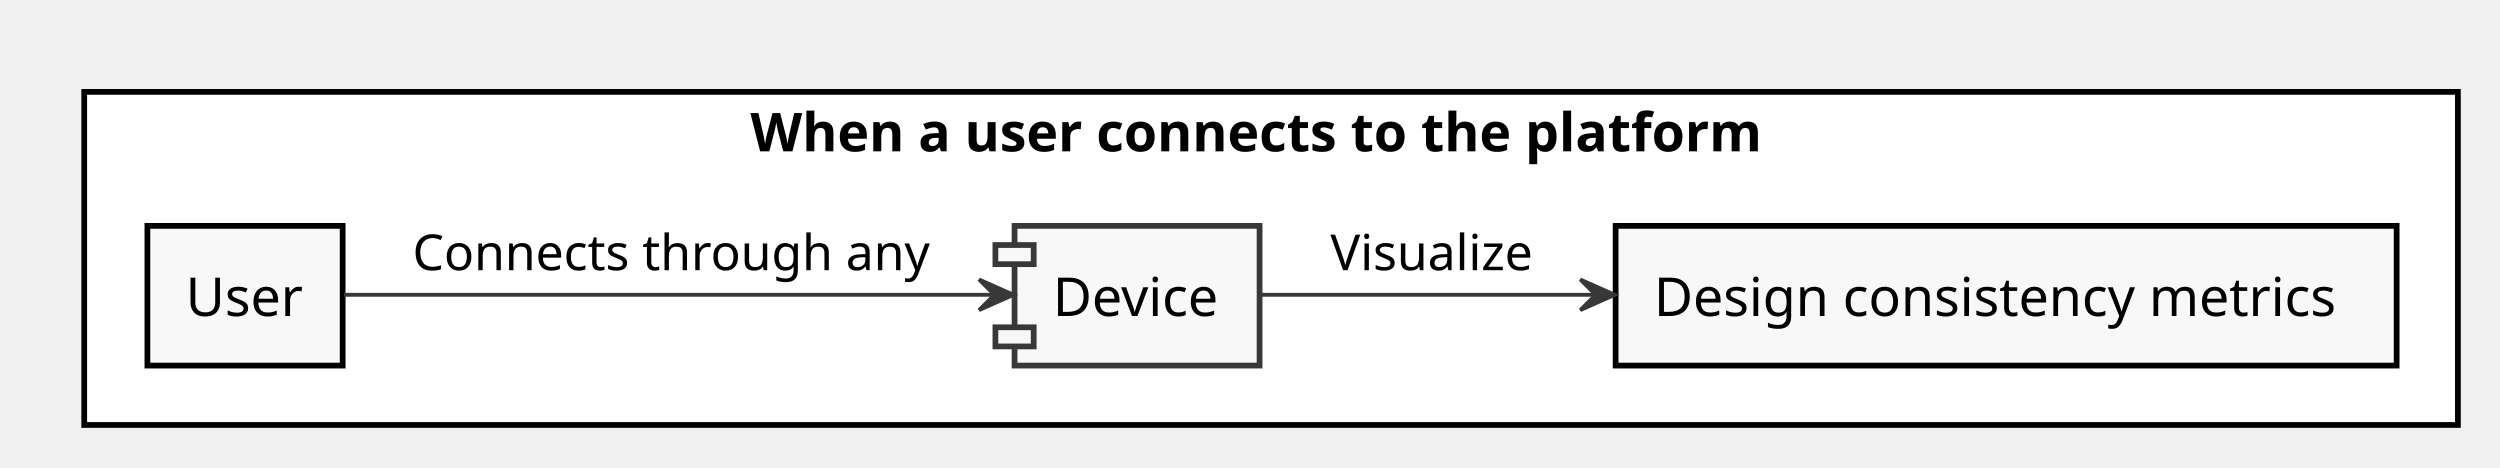
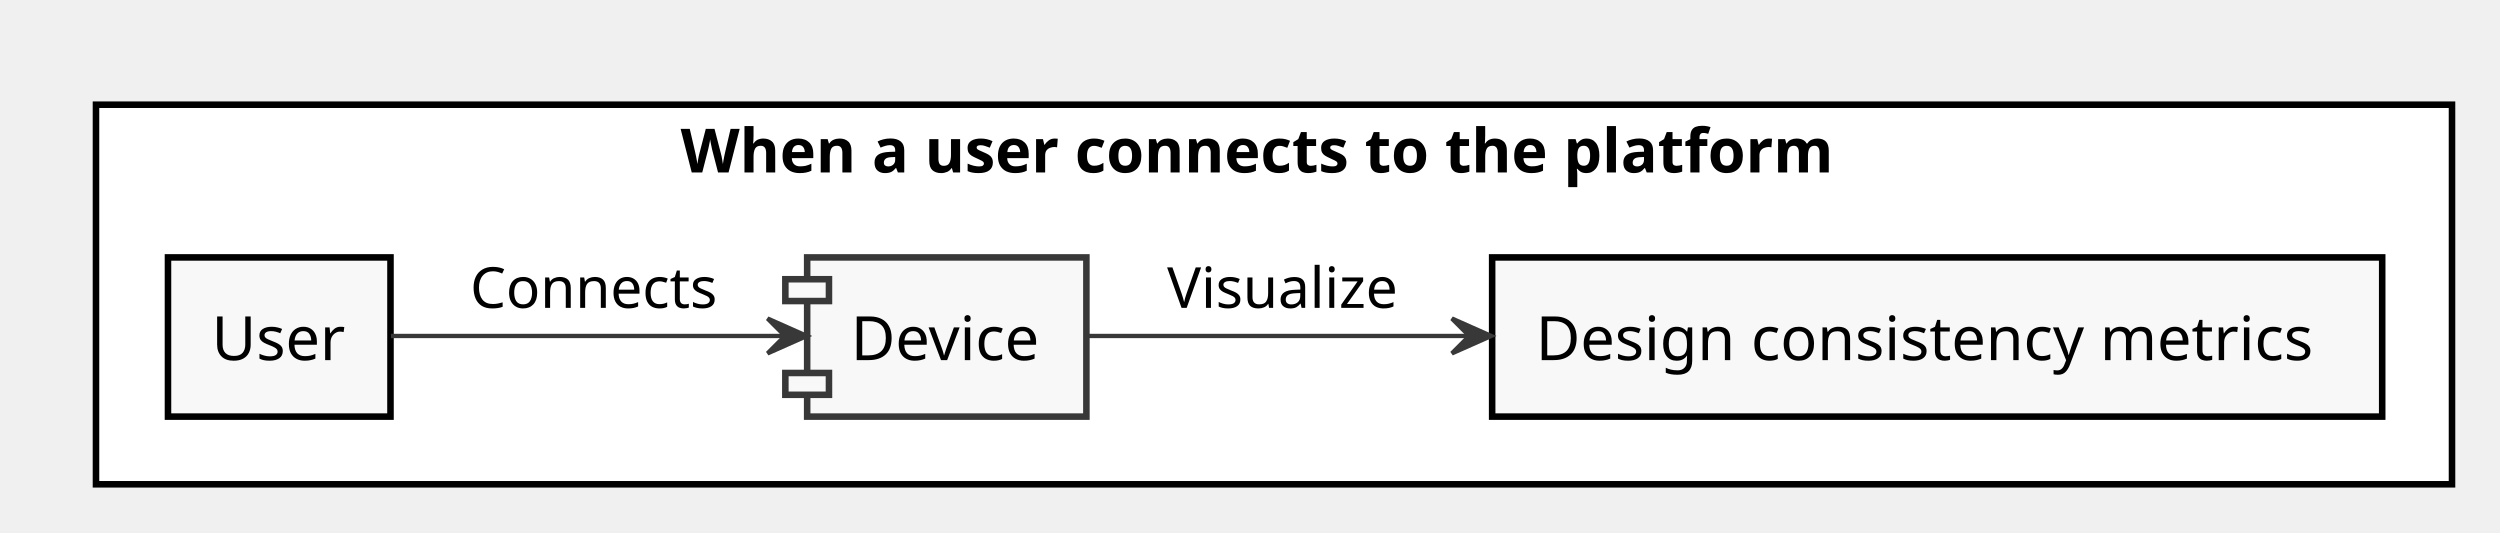
- <svg xmlns="http://www.w3.org/2000/svg" contentScriptType="application/ecmascript" contentStyleType="text/css" height="122px" preserveAspectRatio="none" style="width:653px;height:122px;" version="1.1" viewBox="0 0 653 122" width="653px" zoomAndPan="magnify">
+ <svg xmlns="http://www.w3.org/2000/svg" contentScriptType="application/ecmascript" contentStyleType="text/css" height="122px" preserveAspectRatio="none" style="width:573px;height:122px;" version="1.1" viewBox="0 0 573 122" width="573px" zoomAndPan="magnify">
  <defs />
  <g>
-     <rect fill="#FFFFFF" height="87" style="stroke: #000000; stroke-width: 1.5;" width="620" x="22" y="24" />
-     <text fill="#000000" font-family="sans-serif" font-size="14" font-weight="bold" lengthAdjust="spacingAndGlyphs" textLength="272" x="196" y="39.535">When a user connects to the platform</text>
+     <rect fill="#FFFFFF" height="87" style="stroke: #000000; stroke-width: 1.5;" width="540" x="22" y="24" />
+     <text fill="#000000" font-family="sans-serif" font-size="14" font-weight="bold" lengthAdjust="spacingAndGlyphs" textLength="272" x="156" y="39.535">When a user connects to the platform</text>
    <rect fill="#F8F8F8" height="36.488" style="stroke: #000000; stroke-width: 1.5;" width="51" x="38.5" y="59" />
    <text fill="#000000" font-family="sans-serif" font-size="14" lengthAdjust="spacingAndGlyphs" textLength="31" x="48.5" y="82.535">User</text>
-     <rect fill="#F8F8F8" height="36.488" style="stroke: #000000; stroke-width: 1.5;" width="204" x="422" y="59" />
-     <text fill="#000000" font-family="sans-serif" font-size="14" lengthAdjust="spacingAndGlyphs" textLength="184" x="432" y="82.535">Design consistency metrics</text>
-     <rect fill="#F8F8F8" height="36.488" style="stroke: #383838; stroke-width: 1.5;" width="64" x="265" y="59" />
-     <rect fill="#F8F8F8" height="5" style="stroke: #383838; stroke-width: 1.5;" width="10" x="260" y="64" />
-     <rect fill="#F8F8F8" height="5" style="stroke: #383838; stroke-width: 1.5;" width="10" x="260" y="85.488" />
-     <text fill="#000000" font-family="sans-serif" font-size="14" lengthAdjust="spacingAndGlyphs" textLength="44" x="275" y="82.535">Device</text>
-     <path d="M89.83,77 C131.09,77 212.09,77 259.67,77 " fill="none" id="Source-&gt;Device" style="stroke: #383838; stroke-width: 1.0;" />
-     <polygon fill="#383838" points="264.73,77,255.73,73,259.73,77,255.73,81,264.73,77" style="stroke: #383838; stroke-width: 1.0;" />
-     <text fill="#000000" font-family="sans-serif" font-size="13" lengthAdjust="spacingAndGlyphs" textLength="139" x="107.75" y="70.568">Connects through any</text>
-     <path d="M329.04,77 C352.13,77 384.71,77 416.65,77 " fill="none" id="Device-&gt;Measure" style="stroke: #383838; stroke-width: 1.0;" />
-     <polygon fill="#383838" points="421.77,77,412.77,73,416.77,77,412.77,81,421.77,77" style="stroke: #383838; stroke-width: 1.0;" />
-     <text fill="#000000" font-family="sans-serif" font-size="13" lengthAdjust="spacingAndGlyphs" textLength="56" x="347.5" y="70.568">Visualize</text>
+     <rect fill="#F8F8F8" height="36.488" style="stroke: #000000; stroke-width: 1.5;" width="204" x="342" y="59" />
+     <text fill="#000000" font-family="sans-serif" font-size="14" lengthAdjust="spacingAndGlyphs" textLength="184" x="352" y="82.535">Design consistency metrics</text>
+     <rect fill="#F8F8F8" height="36.488" style="stroke: #383838; stroke-width: 1.5;" width="64" x="185" y="59" />
+     <rect fill="#F8F8F8" height="5" style="stroke: #383838; stroke-width: 1.5;" width="10" x="180" y="64" />
+     <rect fill="#F8F8F8" height="5" style="stroke: #383838; stroke-width: 1.5;" width="10" x="180" y="85.488" />
+     <text fill="#000000" font-family="sans-serif" font-size="14" lengthAdjust="spacingAndGlyphs" textLength="44" x="195" y="82.535">Device</text>
+     <path d="M89.61,77 C114.27,77 151.86,77 179.82,77 " fill="none" id="Source-&gt;Device" style="stroke: #383838; stroke-width: 1.0;" />
+     <polygon fill="#383838" points="184.92,77,175.92,73,179.92,77,175.92,81,184.92,77" style="stroke: #383838; stroke-width: 1.0;" />
+     <text fill="#000000" font-family="sans-serif" font-size="13" lengthAdjust="spacingAndGlyphs" textLength="59" x="107.75" y="70.568">Connects</text>
+     <path d="M249.04,77 C272.13,77 304.71,77 336.65,77 " fill="none" id="Device-&gt;Measure" style="stroke: #383838; stroke-width: 1.0;" />
+     <polygon fill="#383838" points="341.77,77,332.77,73,336.77,77,332.77,81,341.77,77" style="stroke: #383838; stroke-width: 1.0;" />
+     <text fill="#000000" font-family="sans-serif" font-size="13" lengthAdjust="spacingAndGlyphs" textLength="56" x="267.5" y="70.568">Visualize</text>
  </g>
</svg>
